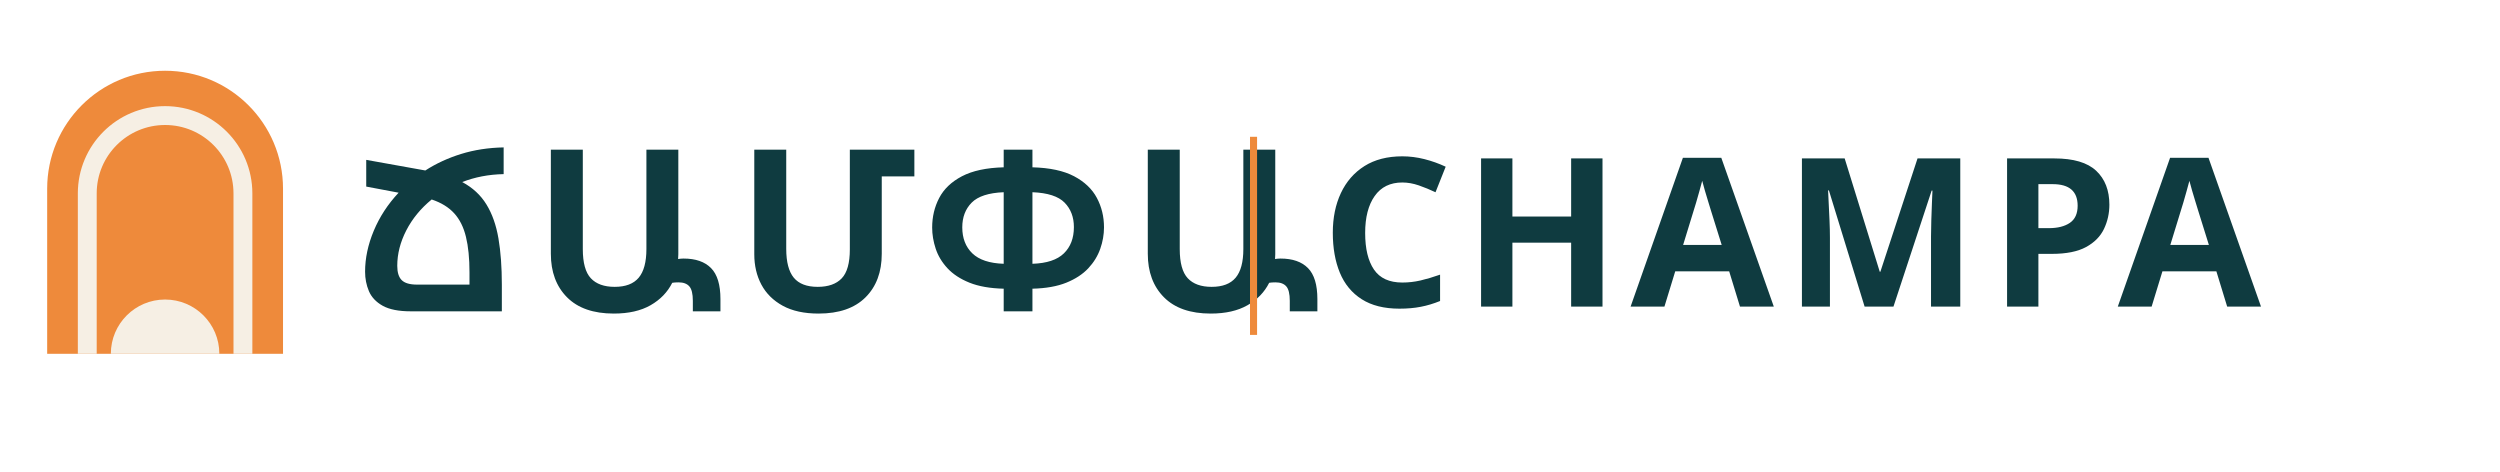
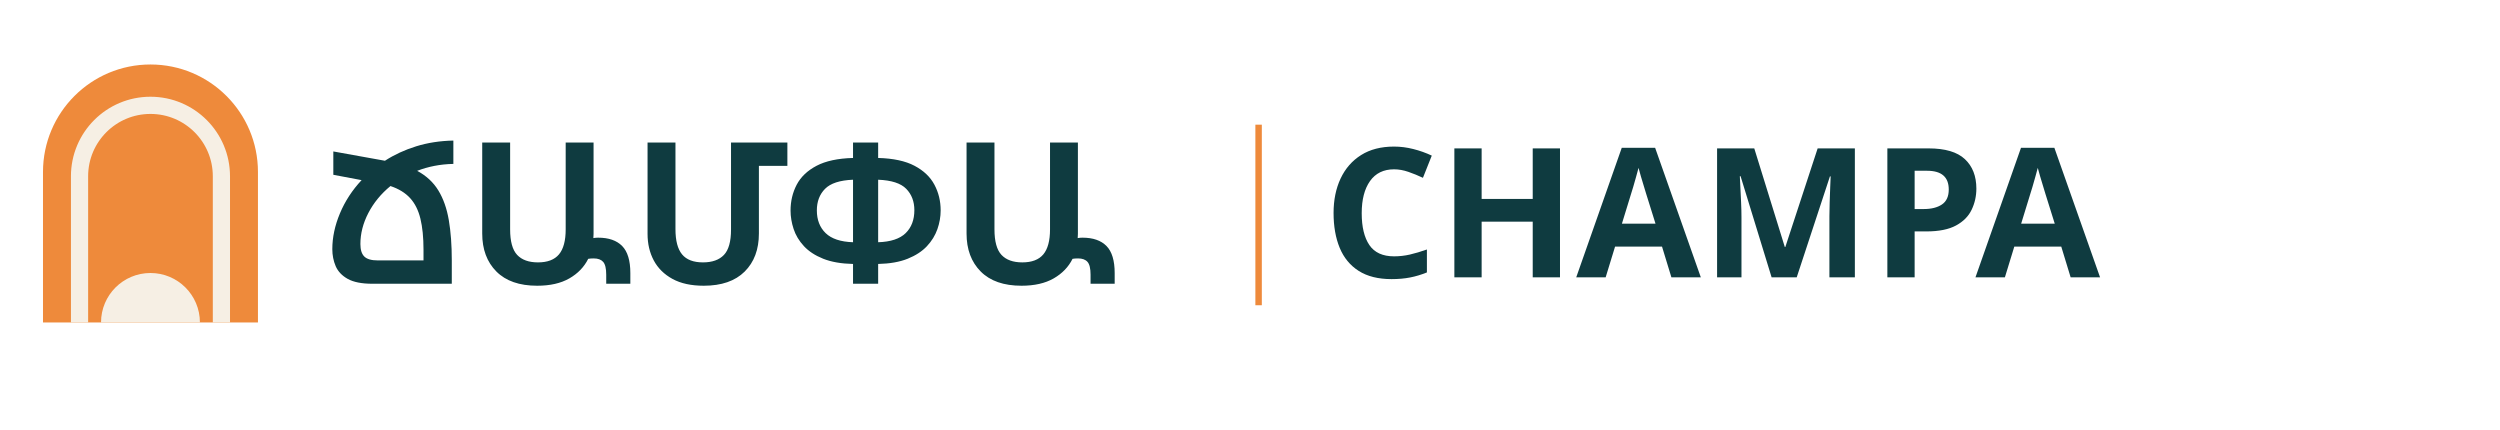
- <svg xmlns="http://www.w3.org/2000/svg" width="1060" height="200" viewBox="0 0 1060 200">
+ <svg xmlns="http://www.w3.org/2000/svg" width="1163" height="200" viewBox="0 0 1163 200">
  <defs />
  <g transform="translate(20,30) scale(1.0)">
    <path d="M0,120 V50 A50,50 0 0 1 100,50 V120 Z" fill="#EE8A3B" />
    <path d="M17,120 V52 A33,33 0 0 1 83,52 V120" fill="none" stroke="#F6EFE4" stroke-width="8" />
    <path d="M27,120 A23,23 0 0 1 73,120 Z" fill="#F6EFE4" />
  </g>
-   <text x="150" y="132" font-family="'Noto Sans Armenian', sans-serif" font-size="96" font-weight="800" fill="#0F3B40" text-anchor="start" letter-spacing="6">ՃԱՄՓԱ</text>
-   <rect x="530" y="58" width="3" height="84" fill="#EE8A3B" />
-   <text x="560" y="130" font-family="'Unbounded', 'Noto Sans Armenian', sans-serif" font-size="88" font-weight="800" fill="#0F3B40" text-anchor="start" letter-spacing="4">CHAMPA</text>
+   <text x="150" y="132" font-family="'Noto Sans Armenian', sans-serif" font-size="92" font-weight="800" fill="#0F3B40" text-anchor="start" textLength="403.5" lengthAdjust="spacingAndGlyphs">ՃԱՄՓԱ</text>
+   <rect x="584" y="58" width="3" height="84" fill="#EE8A3B" />
+   <text x="615.5" y="129" font-family="'Unbounded', 'Noto Sans Armenian', sans-serif" font-size="84" font-weight="800" fill="#0F3B40" text-anchor="start" textLength="517.5" lengthAdjust="spacingAndGlyphs">CHAMPA</text>
</svg>
